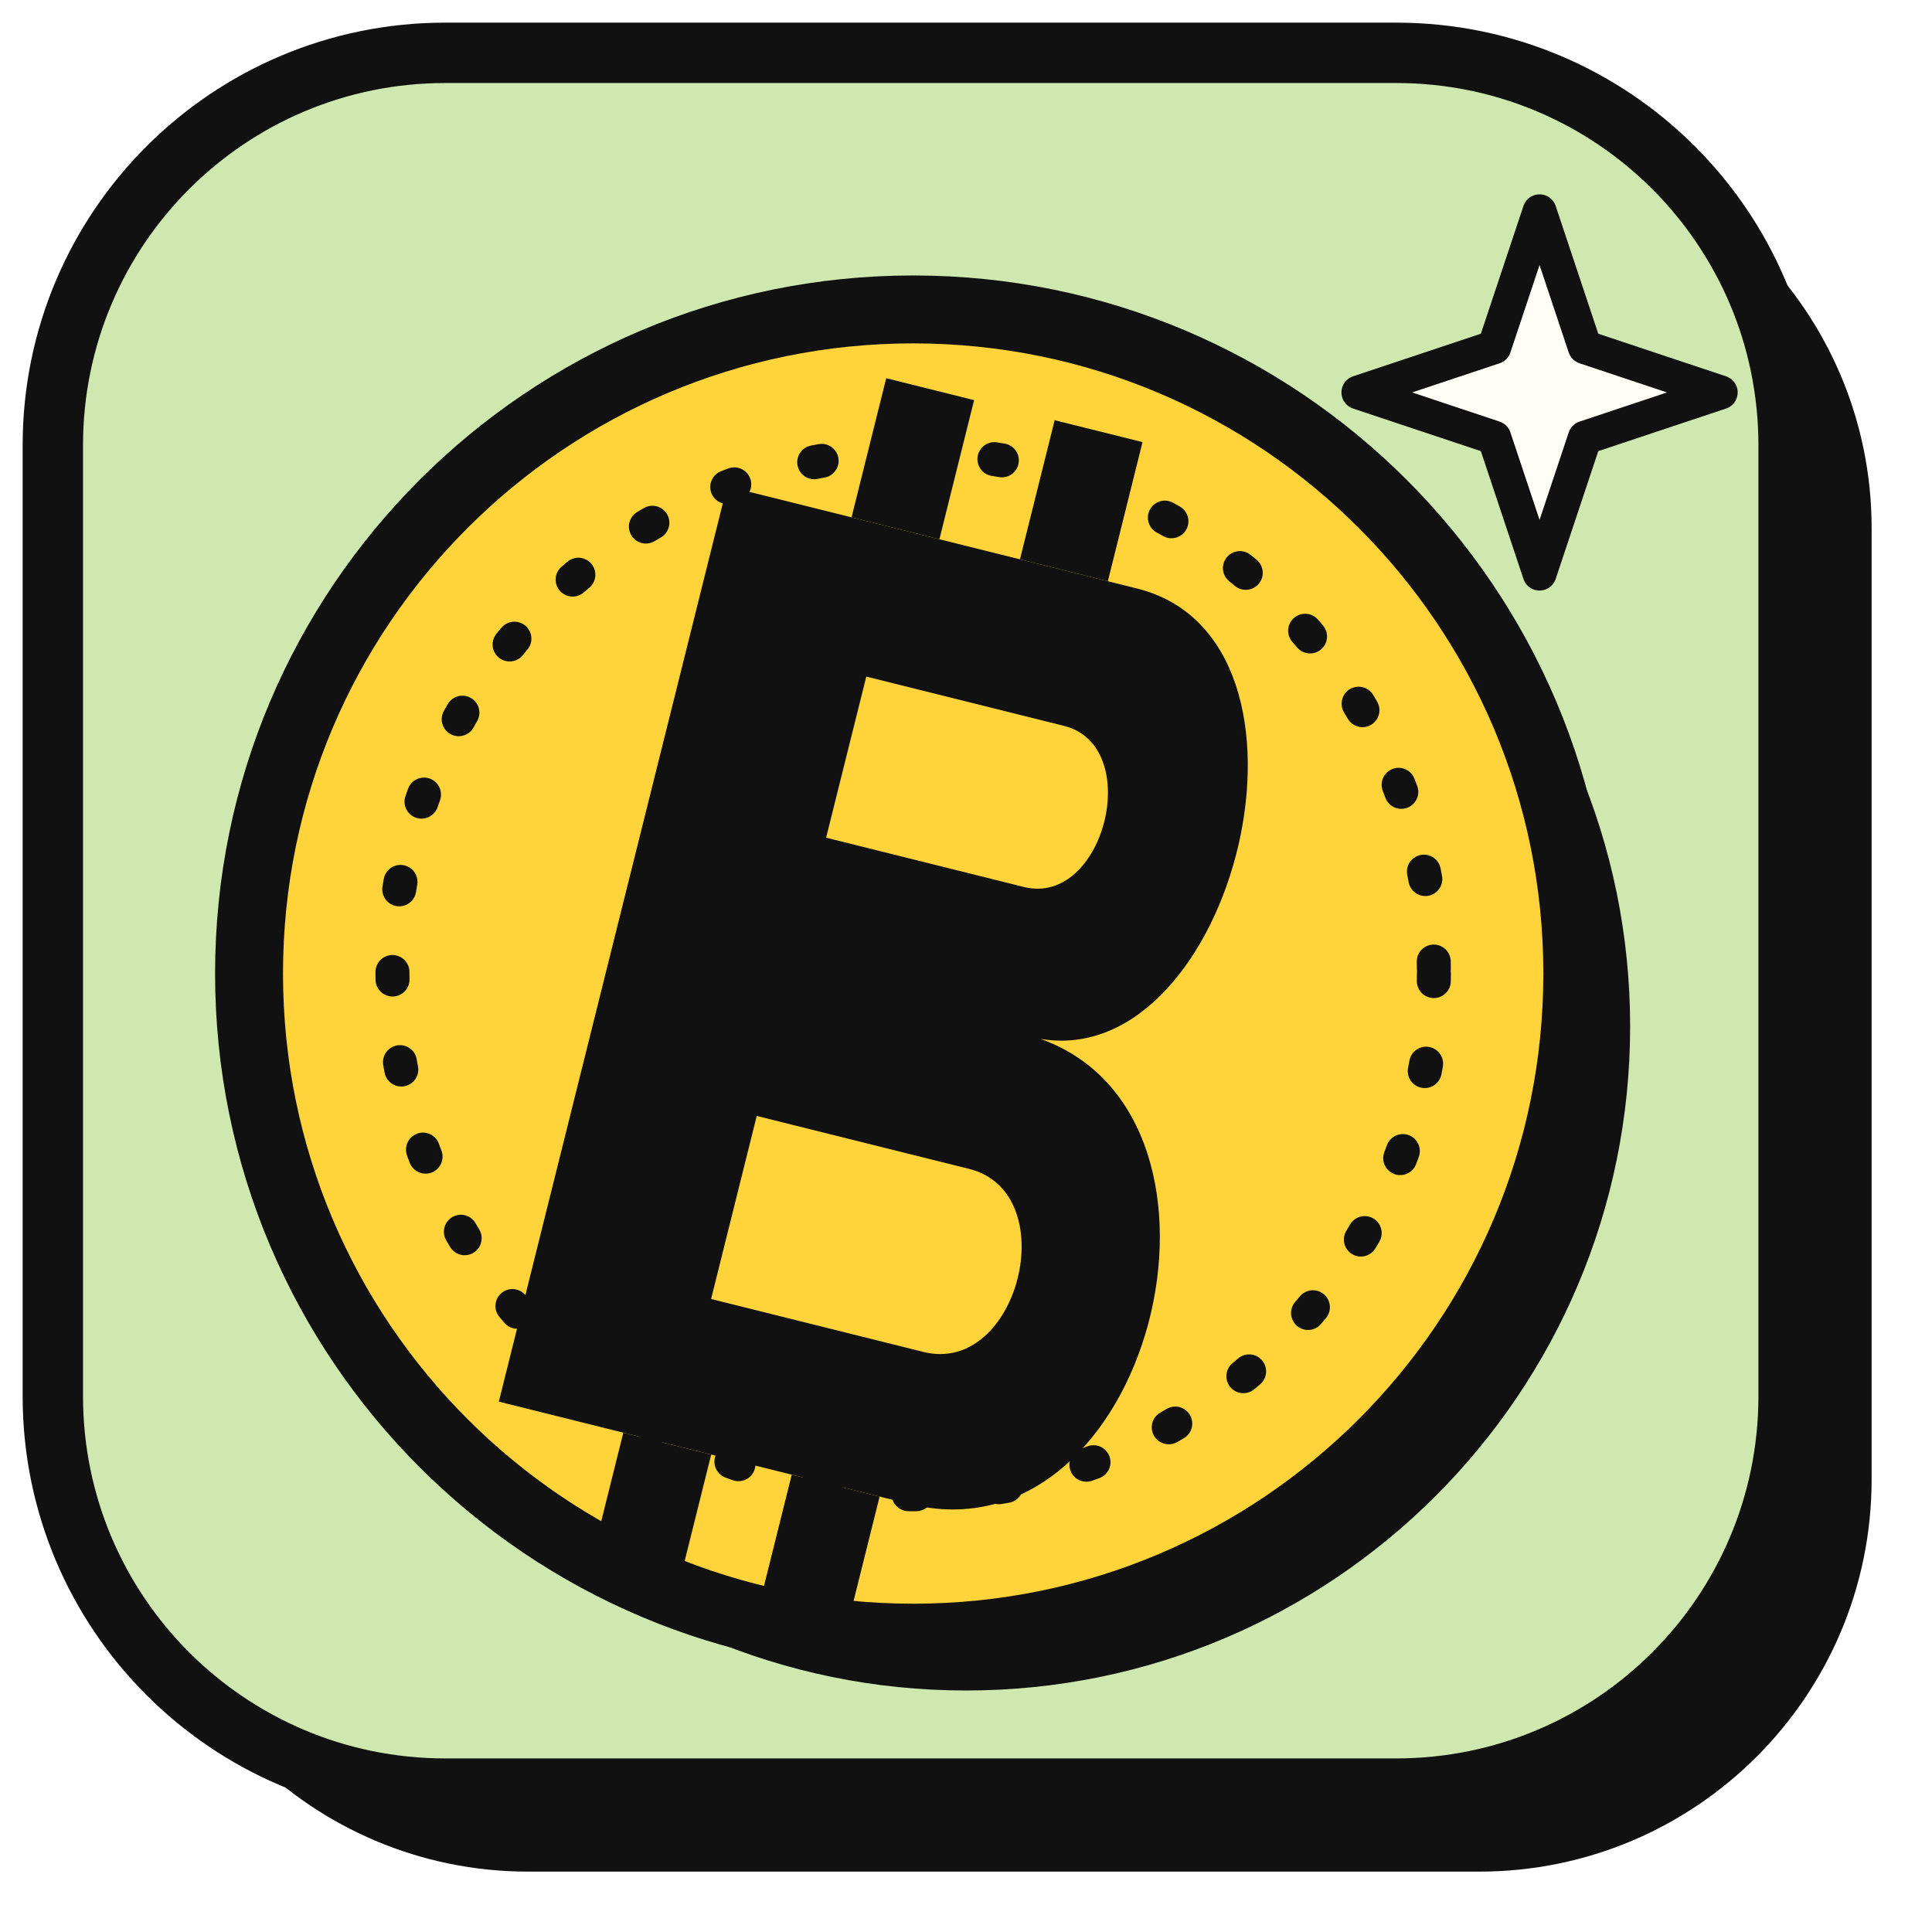
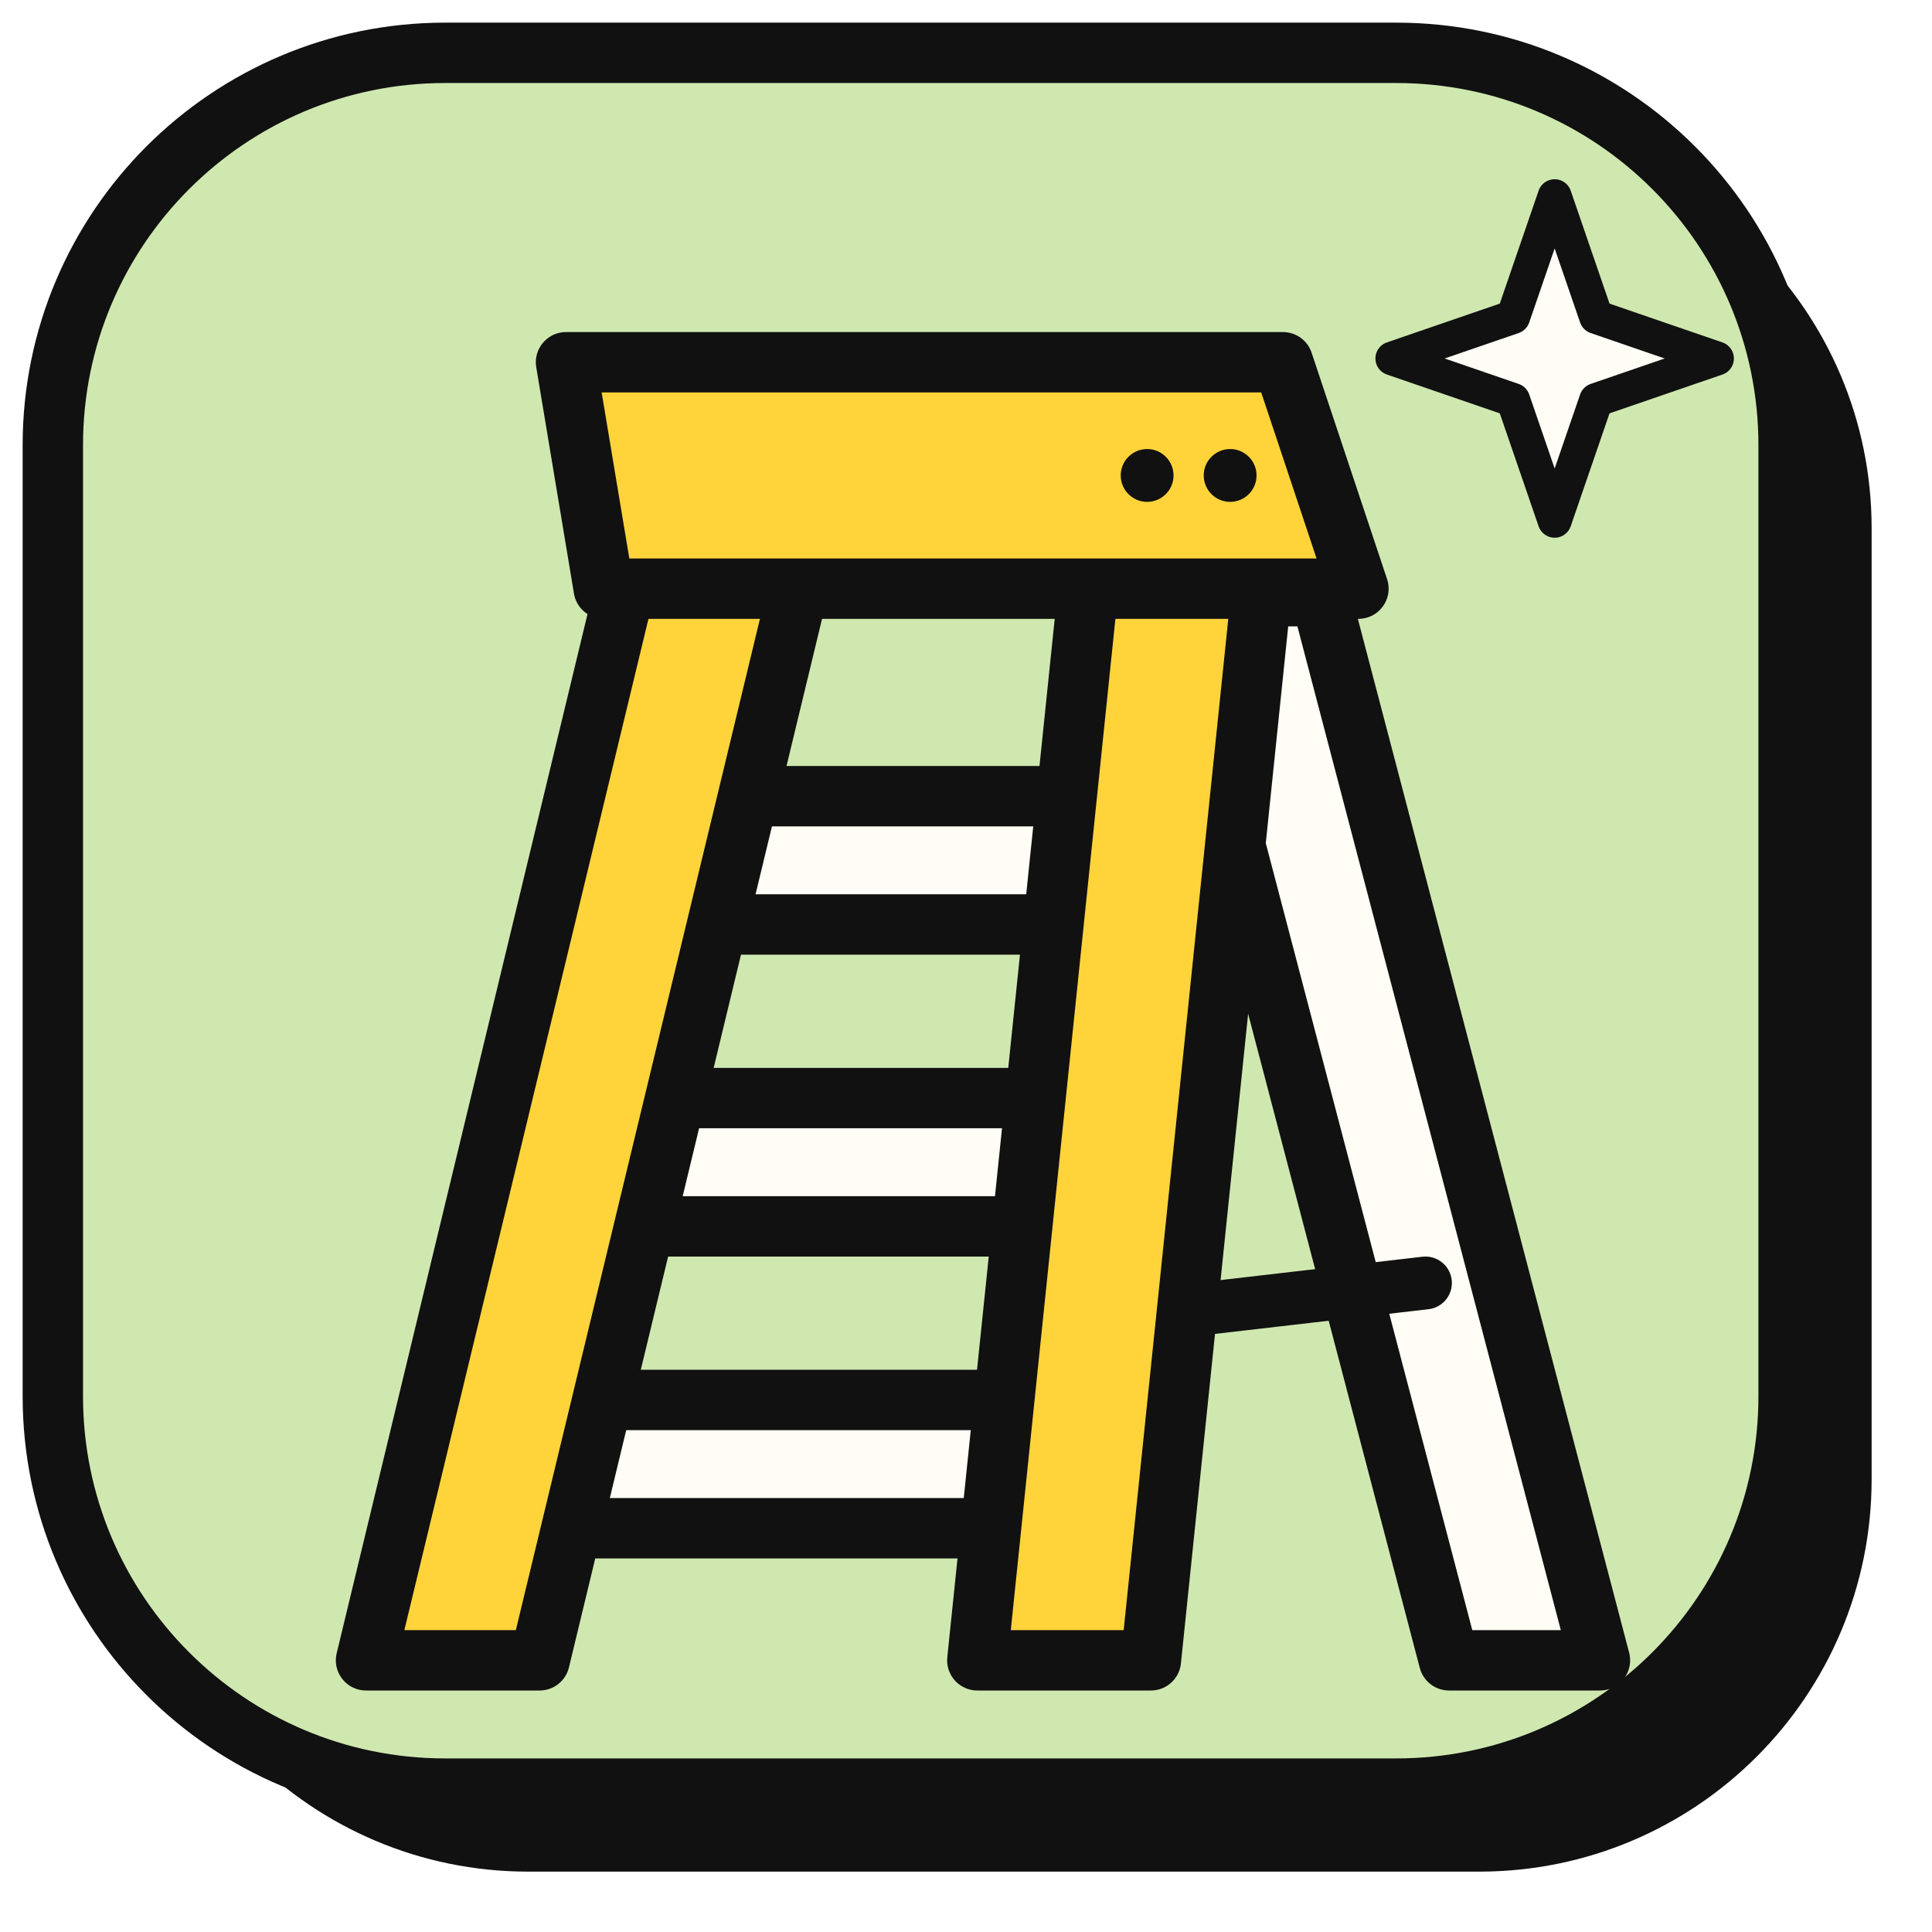
<svg xmlns="http://www.w3.org/2000/svg" viewBox="0 0 512 512">
  <rect x="36" y="36" width="460" height="460" rx="104" fill="#111" />
  <rect x="14" y="14" width="460" height="460" rx="104" fill="#cfe8b0" stroke="#111" stroke-width="16" />
-   <circle cx="256" cy="272" r="176" fill="#111" />
-   <circle cx="242" cy="258" r="176" fill="#ffd43b" stroke="#111" stroke-width="18" />
-   <circle cx="242" cy="258" r="138" fill="none" stroke="#111" stroke-width="9" stroke-dasharray="2 22" stroke-linecap="round" />
-   <g transform="translate(242 270) rotate(14) translate(-82 -125)">
-     <path d="M34 -38 H58 V0 H34 Z M80 -38 H104 V0 H80 Z M34 250 H58 V288 H34 Z M80 250 H104 V288 H80 Z" fill="#111" />
-     <path d="M0 0 H112 C168 0 168 118 116 122 C178 128 178 250 112 250 H0 Z M48 40 H102 C124 40 124 84 102 84 H48 Z M48 160 H106 C132 160 132 210 106 210 H48 Z" fill="#111" fill-rule="evenodd" />
-   </g>
-   <path d="M408 56 L420 92 L456 104 L420 116 L408 152 L396 116 L360 104 L396 92 Z" fill="#fffdf5" stroke="#111" stroke-width="9" stroke-linejoin="round" />
+   <path d="M310.0 158 L350.0 158 L424.0 440 L384.0 440 Z" fill="#fffdf5" stroke="#111" stroke-width="16" stroke-linejoin="round" stroke-linecap="round" />
+   <path d="M291.31 350 L377.759 340" stroke="#111" stroke-width="14" stroke-linecap="round" />
+   <rect x="171.172" y="211" width="132.759" height="34" rx="5" fill="#fffdf5" stroke="#111" stroke-width="16" stroke-linejoin="round" stroke-linecap="round" />
+   <rect x="151.862" y="291" width="143.793" height="34" rx="5" fill="#fffdf5" stroke="#111" stroke-width="16" stroke-linejoin="round" stroke-linecap="round" />
+   <rect x="132.552" y="371" width="154.828" height="34" rx="5" fill="#fffdf5" stroke="#111" stroke-width="16" stroke-linejoin="round" stroke-linecap="round" />
+   <path d="M167.0 150 L213.0 150 L143.0 440 L97.0 440 Z" fill="#ffd43b" stroke="#111" stroke-width="16" stroke-linejoin="round" stroke-linecap="round" />
+   <path d="M289.0 150 L335.0 150 L305.0 440 L259.0 440 Z" fill="#ffd43b" stroke="#111" stroke-width="16" stroke-linejoin="round" stroke-linecap="round" />
+   <path d="M150 96 L340 96 L360 156 L160 156 Z" fill="#ffd43b" stroke="#111" stroke-width="16" stroke-linejoin="round" stroke-linecap="round" />
+   <circle cx="326" cy="126" r="7" fill="#111" />
+   <circle cx="304" cy="126" r="7" fill="#111" />
+   <path d="M412 52 L423 84 L455 95 L423 106 L412 138 L401 106 L369 95 L401 84 Z" fill="#fffdf5" stroke="#111" stroke-width="9" stroke-linejoin="round" />
</svg>
